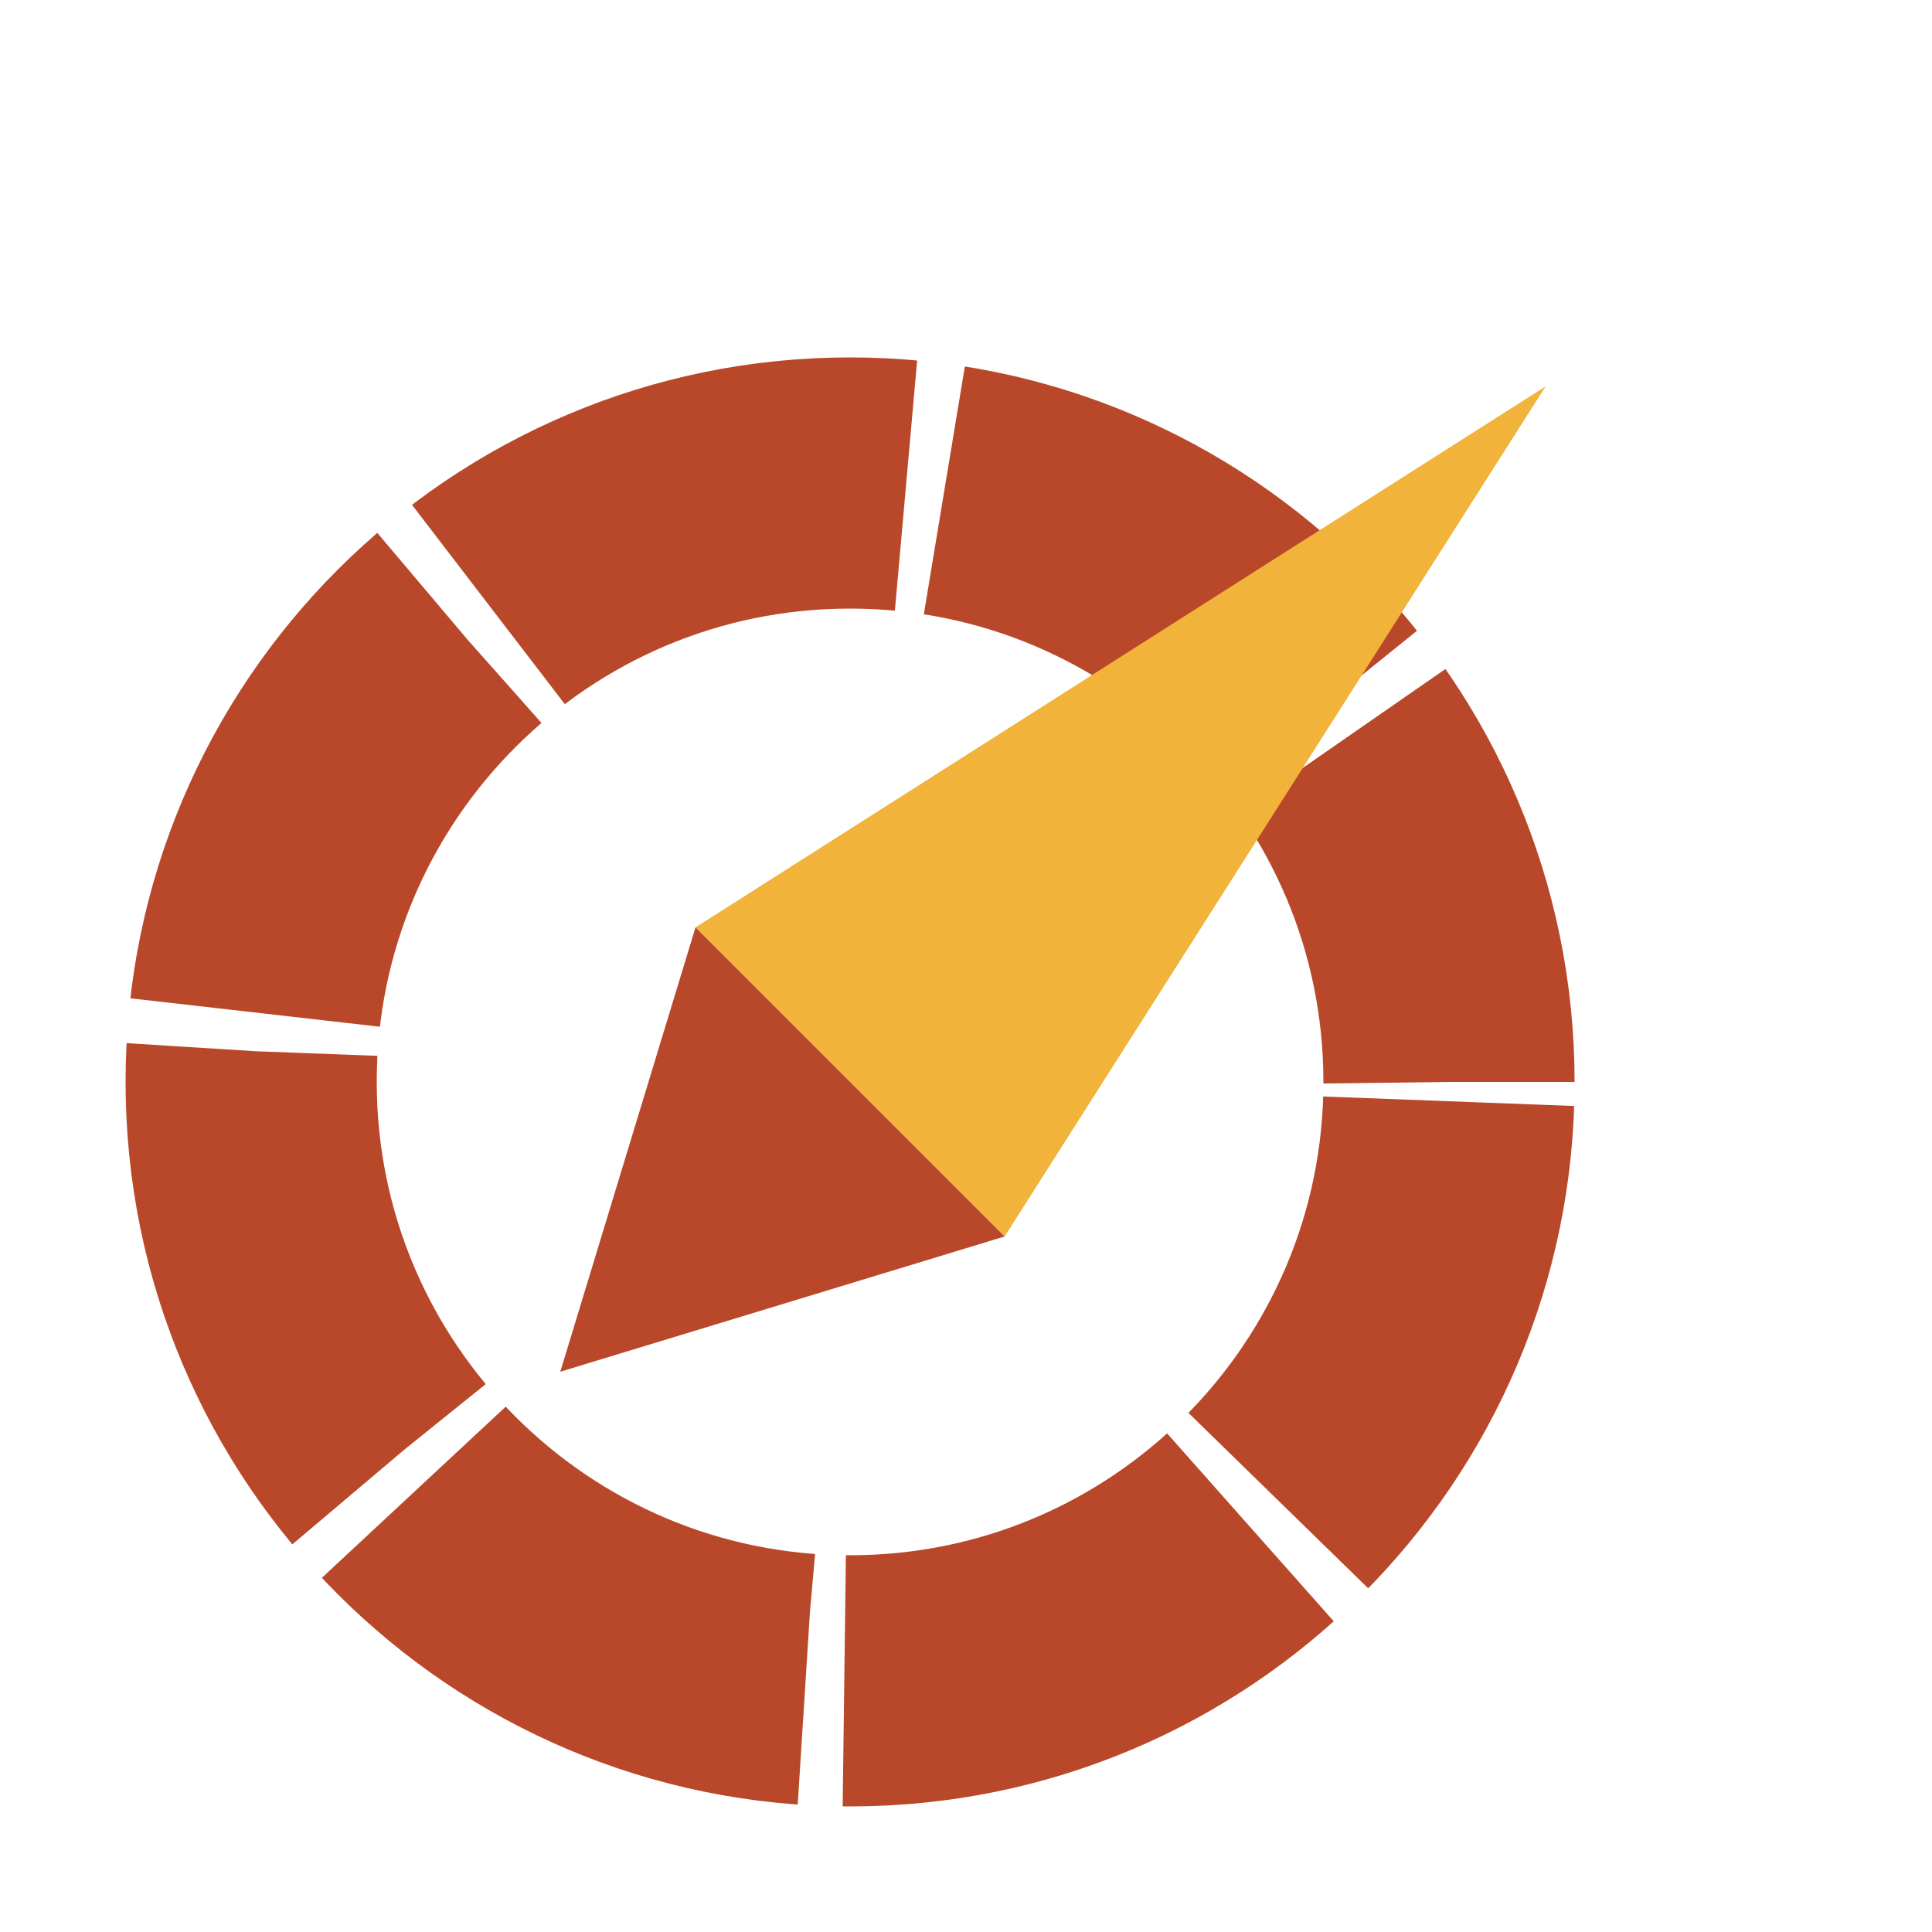
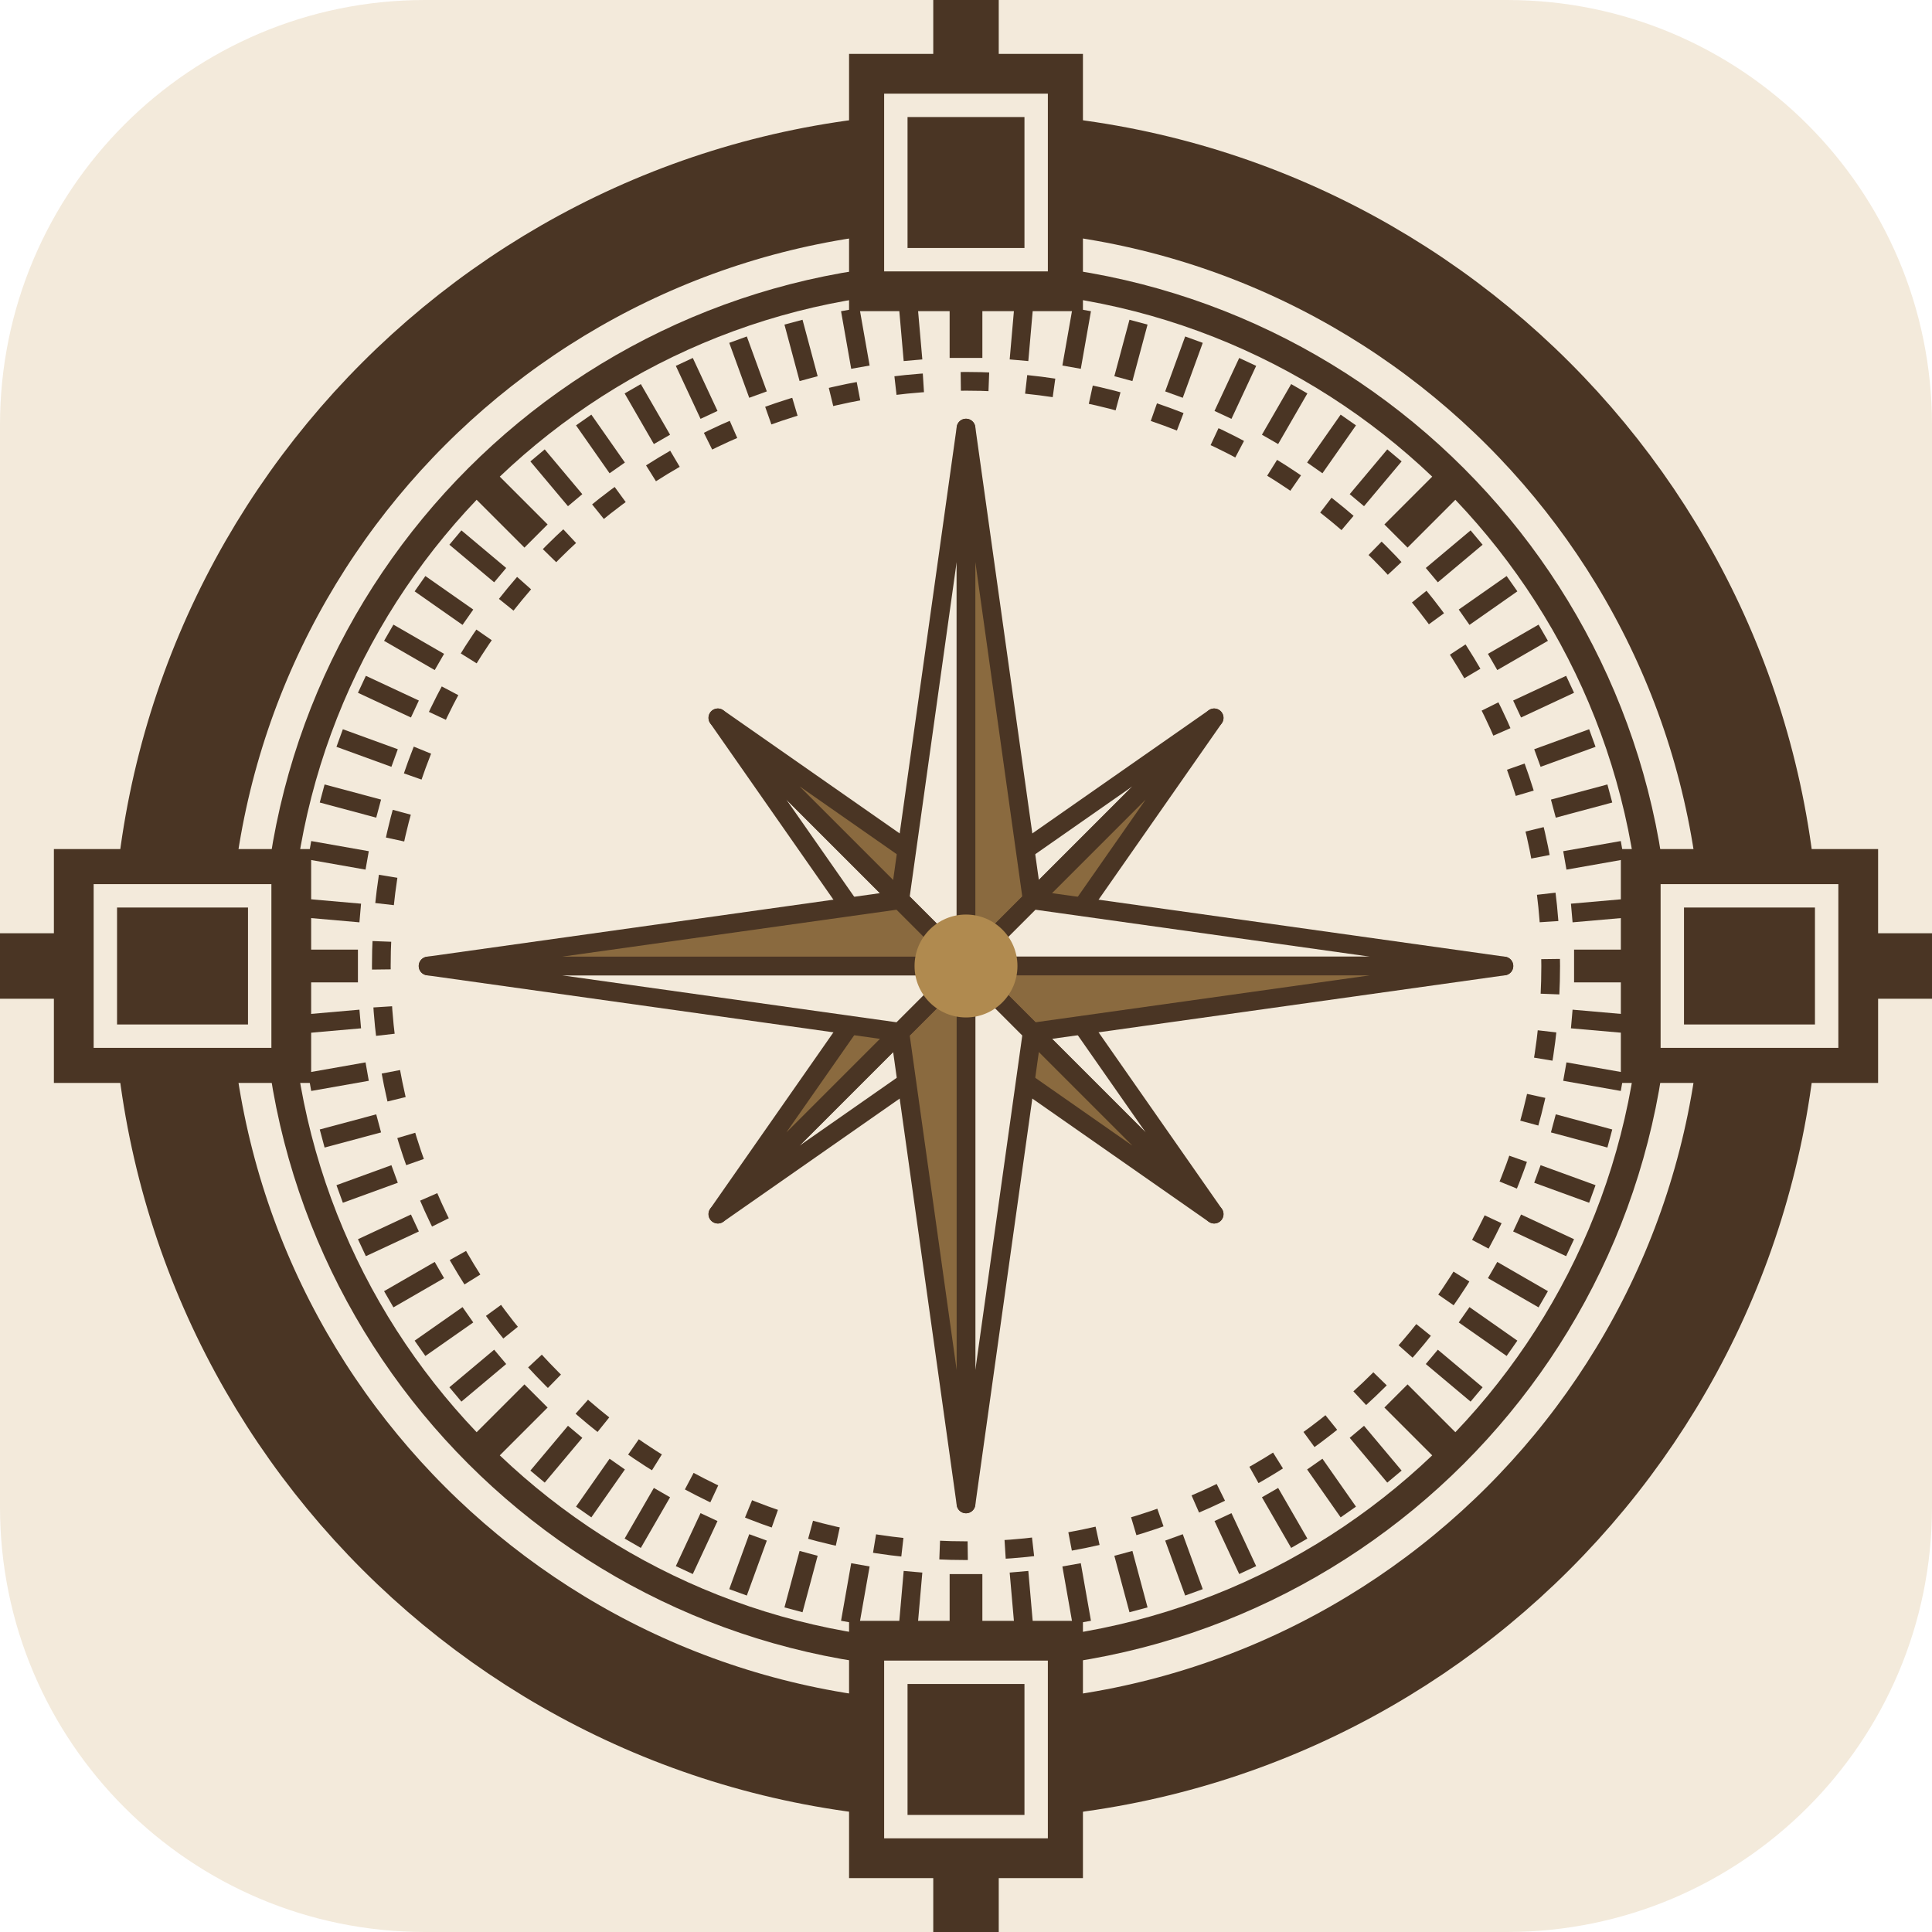
<svg xmlns="http://www.w3.org/2000/svg" viewBox="0 0 100 100">
-   <circle cx="44" cy="56" r="31" fill="none" stroke="#B9482A" stroke-width="13" pathLength="100" stroke-dasharray="23 2" stroke-dashoffset="-1" />
-   <polygon points="80,20 52,64 36,48" fill="#F2B33A" />
-   <polygon points="29,71 36,48 52,64" fill="#B9482A" />
+   <rect width="100" height="100" rx="22" fill="#F3EADB" />
+   <svg x="4" y="4" width="92" height="92" viewBox="6 18 76 76" color="#4A3524" overflow="visible">
+     <circle cx="44" cy="56" r="34" fill="none" stroke="currentColor" stroke-width="5" />
+     <circle cx="44" cy="56" r="29.5" fill="none" stroke="currentColor" stroke-width="1.2" />
+     <line x1="44" y1="26.5" x2="44" y2="30" stroke="currentColor" stroke-width="1.4" transform="rotate(0 44 56)" />
+     <line x1="44" y1="27.5" x2="44" y2="30" stroke="currentColor" stroke-width="0.8" transform="rotate(5 44 56)" />
+     <line x1="44" y1="27.5" x2="44" y2="30" stroke="currentColor" stroke-width="0.8" transform="rotate(10 44 56)" />
+     <line x1="44" y1="27.5" x2="44" y2="30" stroke="currentColor" stroke-width="0.8" transform="rotate(15 44 56)" />
+     <line x1="44" y1="27.5" x2="44" y2="30" stroke="currentColor" stroke-width="0.8" transform="rotate(20 44 56)" />
+     <line x1="44" y1="27.5" x2="44" y2="30" stroke="currentColor" stroke-width="0.8" transform="rotate(25 44 56)" />
+     <line x1="44" y1="27.5" x2="44" y2="30" stroke="currentColor" stroke-width="0.8" transform="rotate(30 44 56)" />
+     <line x1="44" y1="27.5" x2="44" y2="30" stroke="currentColor" stroke-width="0.8" transform="rotate(35 44 56)" />
+     <line x1="44" y1="27.5" x2="44" y2="30" stroke="currentColor" stroke-width="0.8" transform="rotate(40 44 56)" />
+     <line x1="44" y1="26.5" x2="44" y2="30" stroke="currentColor" stroke-width="1.4" transform="rotate(45 44 56)" />
+     <line x1="44" y1="27.5" x2="44" y2="30" stroke="currentColor" stroke-width="0.8" transform="rotate(50 44 56)" />
+     <line x1="44" y1="27.5" x2="44" y2="30" stroke="currentColor" stroke-width="0.8" transform="rotate(55 44 56)" />
+     <line x1="44" y1="27.5" x2="44" y2="30" stroke="currentColor" stroke-width="0.8" transform="rotate(60 44 56)" />
+     <line x1="44" y1="27.5" x2="44" y2="30" stroke="currentColor" stroke-width="0.8" transform="rotate(65 44 56)" />
+     <line x1="44" y1="27.5" x2="44" y2="30" stroke="currentColor" stroke-width="0.8" transform="rotate(70 44 56)" />
+     <line x1="44" y1="27.5" x2="44" y2="30" stroke="currentColor" stroke-width="0.8" transform="rotate(75 44 56)" />
+     <line x1="44" y1="27.5" x2="44" y2="30" stroke="currentColor" stroke-width="0.8" transform="rotate(80 44 56)" />
+     <line x1="44" y1="27.5" x2="44" y2="30" stroke="currentColor" stroke-width="0.8" transform="rotate(85 44 56)" />
+     <line x1="44" y1="26.5" x2="44" y2="30" stroke="currentColor" stroke-width="1.4" transform="rotate(90 44 56)" />
+     <line x1="44" y1="27.5" x2="44" y2="30" stroke="currentColor" stroke-width="0.8" transform="rotate(95 44 56)" />
+     <line x1="44" y1="27.5" x2="44" y2="30" stroke="currentColor" stroke-width="0.8" transform="rotate(100 44 56)" />
+     <line x1="44" y1="27.5" x2="44" y2="30" stroke="currentColor" stroke-width="0.8" transform="rotate(105 44 56)" />
+     <line x1="44" y1="27.5" x2="44" y2="30" stroke="currentColor" stroke-width="0.8" transform="rotate(110 44 56)" />
+     <line x1="44" y1="27.5" x2="44" y2="30" stroke="currentColor" stroke-width="0.8" transform="rotate(115 44 56)" />
+     <line x1="44" y1="27.5" x2="44" y2="30" stroke="currentColor" stroke-width="0.8" transform="rotate(120 44 56)" />
+     <line x1="44" y1="27.5" x2="44" y2="30" stroke="currentColor" stroke-width="0.8" transform="rotate(125 44 56)" />
+     <line x1="44" y1="27.5" x2="44" y2="30" stroke="currentColor" stroke-width="0.8" transform="rotate(130 44 56)" />
+     <line x1="44" y1="26.5" x2="44" y2="30" stroke="currentColor" stroke-width="1.4" transform="rotate(135 44 56)" />
+     <line x1="44" y1="27.5" x2="44" y2="30" stroke="currentColor" stroke-width="0.8" transform="rotate(140 44 56)" />
+     <line x1="44" y1="27.5" x2="44" y2="30" stroke="currentColor" stroke-width="0.8" transform="rotate(145 44 56)" />
+     <line x1="44" y1="27.5" x2="44" y2="30" stroke="currentColor" stroke-width="0.8" transform="rotate(150 44 56)" />
+     <line x1="44" y1="27.5" x2="44" y2="30" stroke="currentColor" stroke-width="0.8" transform="rotate(155 44 56)" />
+     <line x1="44" y1="27.5" x2="44" y2="30" stroke="currentColor" stroke-width="0.8" transform="rotate(160 44 56)" />
+     <line x1="44" y1="27.5" x2="44" y2="30" stroke="currentColor" stroke-width="0.8" transform="rotate(165 44 56)" />
+     <line x1="44" y1="27.5" x2="44" y2="30" stroke="currentColor" stroke-width="0.8" transform="rotate(170 44 56)" />
+     <line x1="44" y1="27.5" x2="44" y2="30" stroke="currentColor" stroke-width="0.8" transform="rotate(175 44 56)" />
+     <line x1="44" y1="26.5" x2="44" y2="30" stroke="currentColor" stroke-width="1.4" transform="rotate(180 44 56)" />
+     <line x1="44" y1="27.5" x2="44" y2="30" stroke="currentColor" stroke-width="0.8" transform="rotate(185 44 56)" />
+     <line x1="44" y1="27.5" x2="44" y2="30" stroke="currentColor" stroke-width="0.8" transform="rotate(190 44 56)" />
+     <line x1="44" y1="27.5" x2="44" y2="30" stroke="currentColor" stroke-width="0.8" transform="rotate(195 44 56)" />
+     <line x1="44" y1="27.5" x2="44" y2="30" stroke="currentColor" stroke-width="0.8" transform="rotate(200 44 56)" />
+     <line x1="44" y1="27.5" x2="44" y2="30" stroke="currentColor" stroke-width="0.8" transform="rotate(205 44 56)" />
+     <line x1="44" y1="27.5" x2="44" y2="30" stroke="currentColor" stroke-width="0.8" transform="rotate(210 44 56)" />
+     <line x1="44" y1="27.5" x2="44" y2="30" stroke="currentColor" stroke-width="0.8" transform="rotate(215 44 56)" />
+     <line x1="44" y1="27.5" x2="44" y2="30" stroke="currentColor" stroke-width="0.8" transform="rotate(220 44 56)" />
+     <line x1="44" y1="26.5" x2="44" y2="30" stroke="currentColor" stroke-width="1.4" transform="rotate(225 44 56)" />
+     <line x1="44" y1="27.5" x2="44" y2="30" stroke="currentColor" stroke-width="0.8" transform="rotate(230 44 56)" />
+     <line x1="44" y1="27.5" x2="44" y2="30" stroke="currentColor" stroke-width="0.8" transform="rotate(235 44 56)" />
+     <line x1="44" y1="27.5" x2="44" y2="30" stroke="currentColor" stroke-width="0.8" transform="rotate(240 44 56)" />
+     <line x1="44" y1="27.5" x2="44" y2="30" stroke="currentColor" stroke-width="0.8" transform="rotate(245 44 56)" />
+     <line x1="44" y1="27.5" x2="44" y2="30" stroke="currentColor" stroke-width="0.8" transform="rotate(250 44 56)" />
+     <line x1="44" y1="27.5" x2="44" y2="30" stroke="currentColor" stroke-width="0.8" transform="rotate(255 44 56)" />
+     <line x1="44" y1="27.5" x2="44" y2="30" stroke="currentColor" stroke-width="0.8" transform="rotate(260 44 56)" />
+     <line x1="44" y1="27.5" x2="44" y2="30" stroke="currentColor" stroke-width="0.8" transform="rotate(265 44 56)" />
+     <line x1="44" y1="26.5" x2="44" y2="30" stroke="currentColor" stroke-width="1.4" transform="rotate(270 44 56)" />
+     <line x1="44" y1="27.5" x2="44" y2="30" stroke="currentColor" stroke-width="0.8" transform="rotate(275 44 56)" />
+     <line x1="44" y1="27.5" x2="44" y2="30" stroke="currentColor" stroke-width="0.8" transform="rotate(280 44 56)" />
+     <line x1="44" y1="27.5" x2="44" y2="30" stroke="currentColor" stroke-width="0.8" transform="rotate(285 44 56)" />
+     <line x1="44" y1="27.5" x2="44" y2="30" stroke="currentColor" stroke-width="0.8" transform="rotate(290 44 56)" />
+     <line x1="44" y1="27.5" x2="44" y2="30" stroke="currentColor" stroke-width="0.8" transform="rotate(295 44 56)" />
+     <line x1="44" y1="27.5" x2="44" y2="30" stroke="currentColor" stroke-width="0.8" transform="rotate(300 44 56)" />
+     <line x1="44" y1="27.5" x2="44" y2="30" stroke="currentColor" stroke-width="0.8" transform="rotate(305 44 56)" />
+     <line x1="44" y1="27.5" x2="44" y2="30" stroke="currentColor" stroke-width="0.8" transform="rotate(310 44 56)" />
+     <line x1="44" y1="26.5" x2="44" y2="30" stroke="currentColor" stroke-width="1.4" transform="rotate(315 44 56)" />
+     <line x1="44" y1="27.5" x2="44" y2="30" stroke="currentColor" stroke-width="0.8" transform="rotate(320 44 56)" />
+     <line x1="44" y1="27.5" x2="44" y2="30" stroke="currentColor" stroke-width="0.8" transform="rotate(325 44 56)" />
+     <line x1="44" y1="27.5" x2="44" y2="30" stroke="currentColor" stroke-width="0.8" transform="rotate(330 44 56)" />
+     <line x1="44" y1="27.5" x2="44" y2="30" stroke="currentColor" stroke-width="0.8" transform="rotate(335 44 56)" />
+     <line x1="44" y1="27.5" x2="44" y2="30" stroke="currentColor" stroke-width="0.8" transform="rotate(340 44 56)" />
+     <line x1="44" y1="27.5" x2="44" y2="30" stroke="currentColor" stroke-width="0.8" transform="rotate(345 44 56)" />
+     <line x1="44" y1="27.5" x2="44" y2="30" stroke="currentColor" stroke-width="0.8" transform="rotate(350 44 56)" />
+     <line x1="44" y1="27.5" x2="44" y2="30" stroke="currentColor" stroke-width="0.8" transform="rotate(355 44 56)" />
+     <circle cx="44" cy="56" r="25" fill="none" stroke="currentColor" stroke-width=".8" stroke-dasharray="1.2 1.6" />
+     <g transform="rotate(0 44 56)">
+       <rect x="39" y="17" width="10" height="11" fill="currentColor" />
+       <rect x="41" y="19.2" width="6" height="6.6" fill="none" style="stroke:#F3EADB" stroke-width="1" />
+       <rect x="42.6" y="13.5" width="2.8" height="4" fill="currentColor" />
+     </g>
+     <g transform="rotate(90 44 56)">
+       <rect x="39" y="17" width="10" height="11" fill="currentColor" />
+       <rect x="41" y="19.2" width="6" height="6.6" fill="none" style="stroke:#F3EADB" stroke-width="1" />
+       <rect x="42.6" y="13.5" width="2.8" height="4" fill="currentColor" />
+     </g>
+     <g transform="rotate(180 44 56)">
+       <rect x="39" y="17" width="10" height="11" fill="currentColor" />
+       <rect x="41" y="19.2" width="6" height="6.6" fill="none" style="stroke:#F3EADB" stroke-width="1" />
+       <rect x="42.6" y="13.5" width="2.8" height="4" fill="currentColor" />
+     </g>
+     <g transform="rotate(270 44 56)">
+       <rect x="39" y="17" width="10" height="11" fill="currentColor" />
+       <rect x="41" y="19.2" width="6" height="6.6" fill="none" style="stroke:#F3EADB" stroke-width="1" />
+       <rect x="42.6" y="13.5" width="2.8" height="4" fill="currentColor" />
+     </g>
+     <g class="nm-rose">
+       <polygon points="44,56 54.61,45.39 44.00,52.80" style="fill:#F3EADB" stroke="currentColor" stroke-width=".8" stroke-linejoin="round" />
+       <polygon points="44,56 54.61,45.39 47.20,56.00" style="fill:#8A6A3F" stroke="currentColor" stroke-width=".8" stroke-linejoin="round" />
+       <polygon points="44,56 54.61,66.61 47.20,56.00" style="fill:#F3EADB" stroke="currentColor" stroke-width=".8" stroke-linejoin="round" />
+       <polygon points="44,56 54.61,66.61 44.00,59.20" style="fill:#8A6A3F" stroke="currentColor" stroke-width=".8" stroke-linejoin="round" />
+       <polygon points="44,56 33.39,66.61 44.00,59.20" style="fill:#F3EADB" stroke="currentColor" stroke-width=".8" stroke-linejoin="round" />
+       <polygon points="44,56 33.39,66.61 40.80,56.00" style="fill:#8A6A3F" stroke="currentColor" stroke-width=".8" stroke-linejoin="round" />
+       <polygon points="44,56 33.39,45.39 40.80,56.00" style="fill:#F3EADB" stroke="currentColor" stroke-width=".8" stroke-linejoin="round" />
+       <polygon points="44,56 33.39,45.39 44.00,52.80" style="fill:#8A6A3F" stroke="currentColor" stroke-width=".8" stroke-linejoin="round" />
+       <polygon points="44,56 44.00,33.00 41.17,53.17" style="fill:#F3EADB" stroke="currentColor" stroke-width=".8" stroke-linejoin="round" />
+       <polygon points="44,56 44.00,33.00 46.83,53.17" style="fill:#8A6A3F" stroke="currentColor" stroke-width=".8" stroke-linejoin="round" />
+       <polygon points="44,56 67.00,56.00 46.83,53.17" style="fill:#F3EADB" stroke="currentColor" stroke-width=".8" stroke-linejoin="round" />
+       <polygon points="44,56 67.00,56.00 46.83,58.83" style="fill:#8A6A3F" stroke="currentColor" stroke-width=".8" stroke-linejoin="round" />
+       <polygon points="44,56 44.00,79.00 46.83,58.83" style="fill:#F3EADB" stroke="currentColor" stroke-width=".8" stroke-linejoin="round" />
+       <polygon points="44,56 44.00,79.00 41.17,58.83" style="fill:#8A6A3F" stroke="currentColor" stroke-width=".8" stroke-linejoin="round" />
+       <polygon points="44,56 21.00,56.00 41.17,58.83" style="fill:#F3EADB" stroke="currentColor" stroke-width=".8" stroke-linejoin="round" />
+       <polygon points="44,56 21.00,56.00 41.17,53.17" style="fill:#8A6A3F" stroke="currentColor" stroke-width=".8" stroke-linejoin="round" />
+       <circle cx="44" cy="56" r="2.2" style="fill:#B08A4F" />
+     </g>
+   </svg>
</svg>
